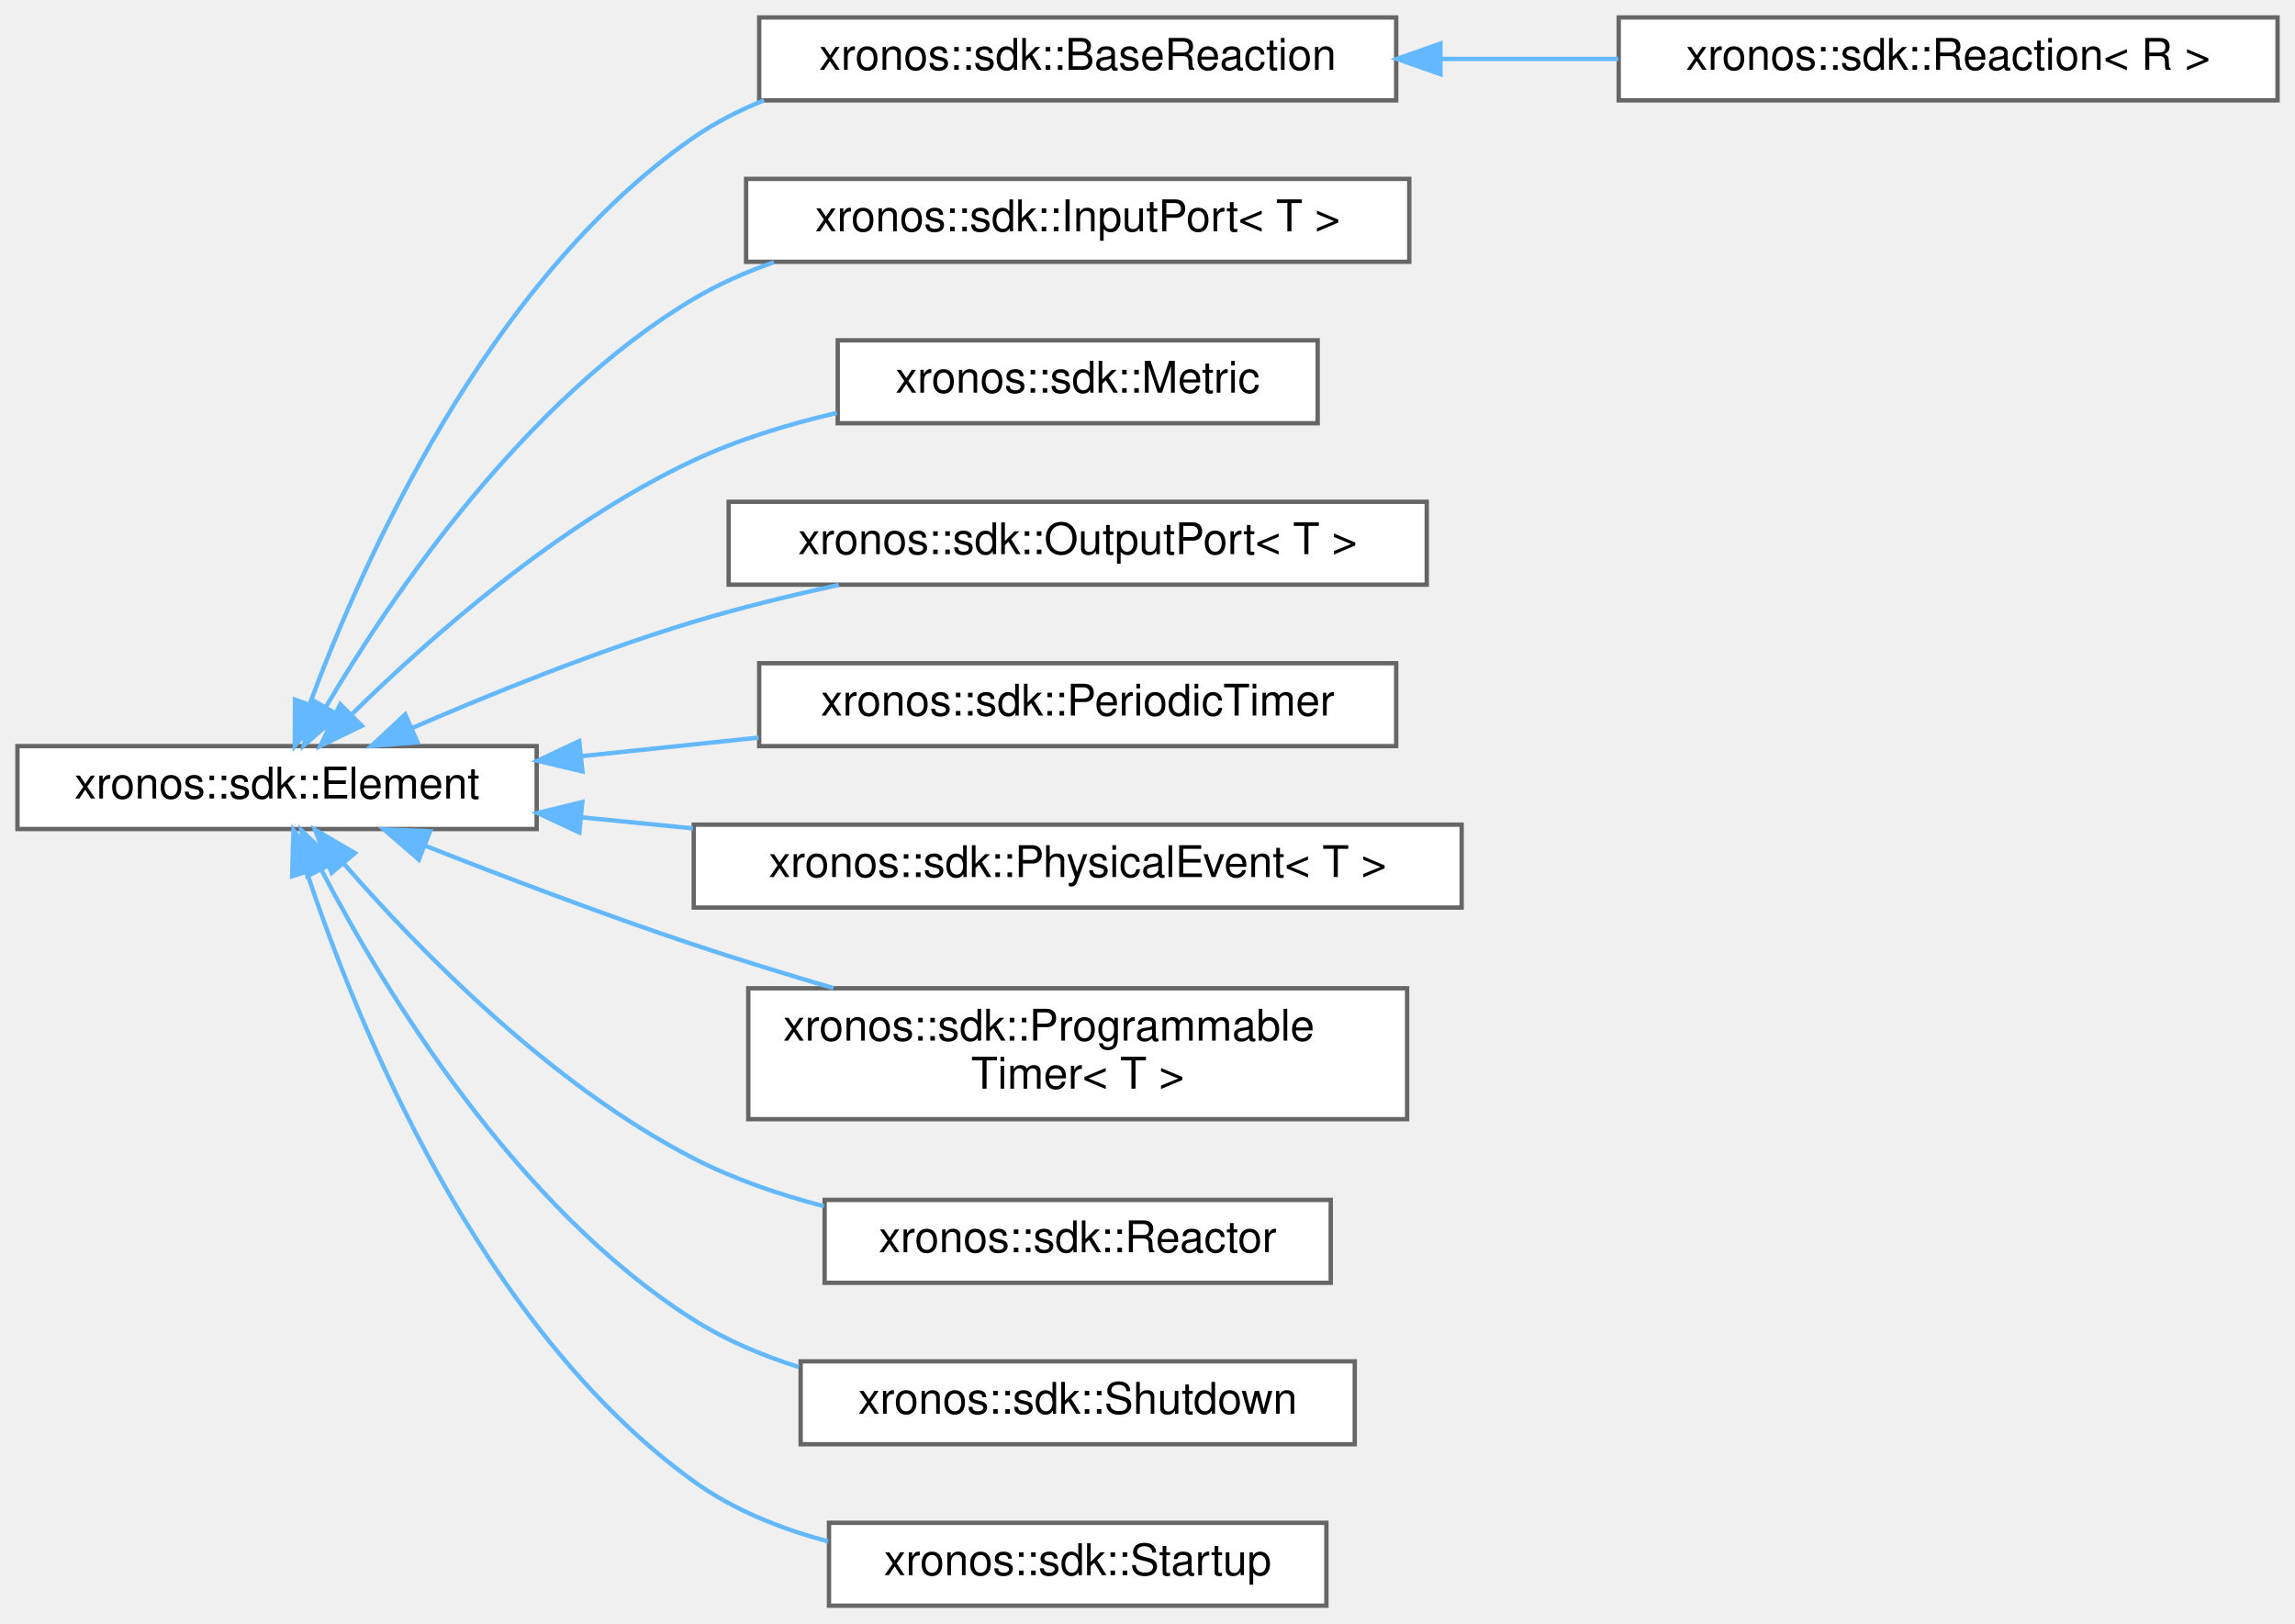
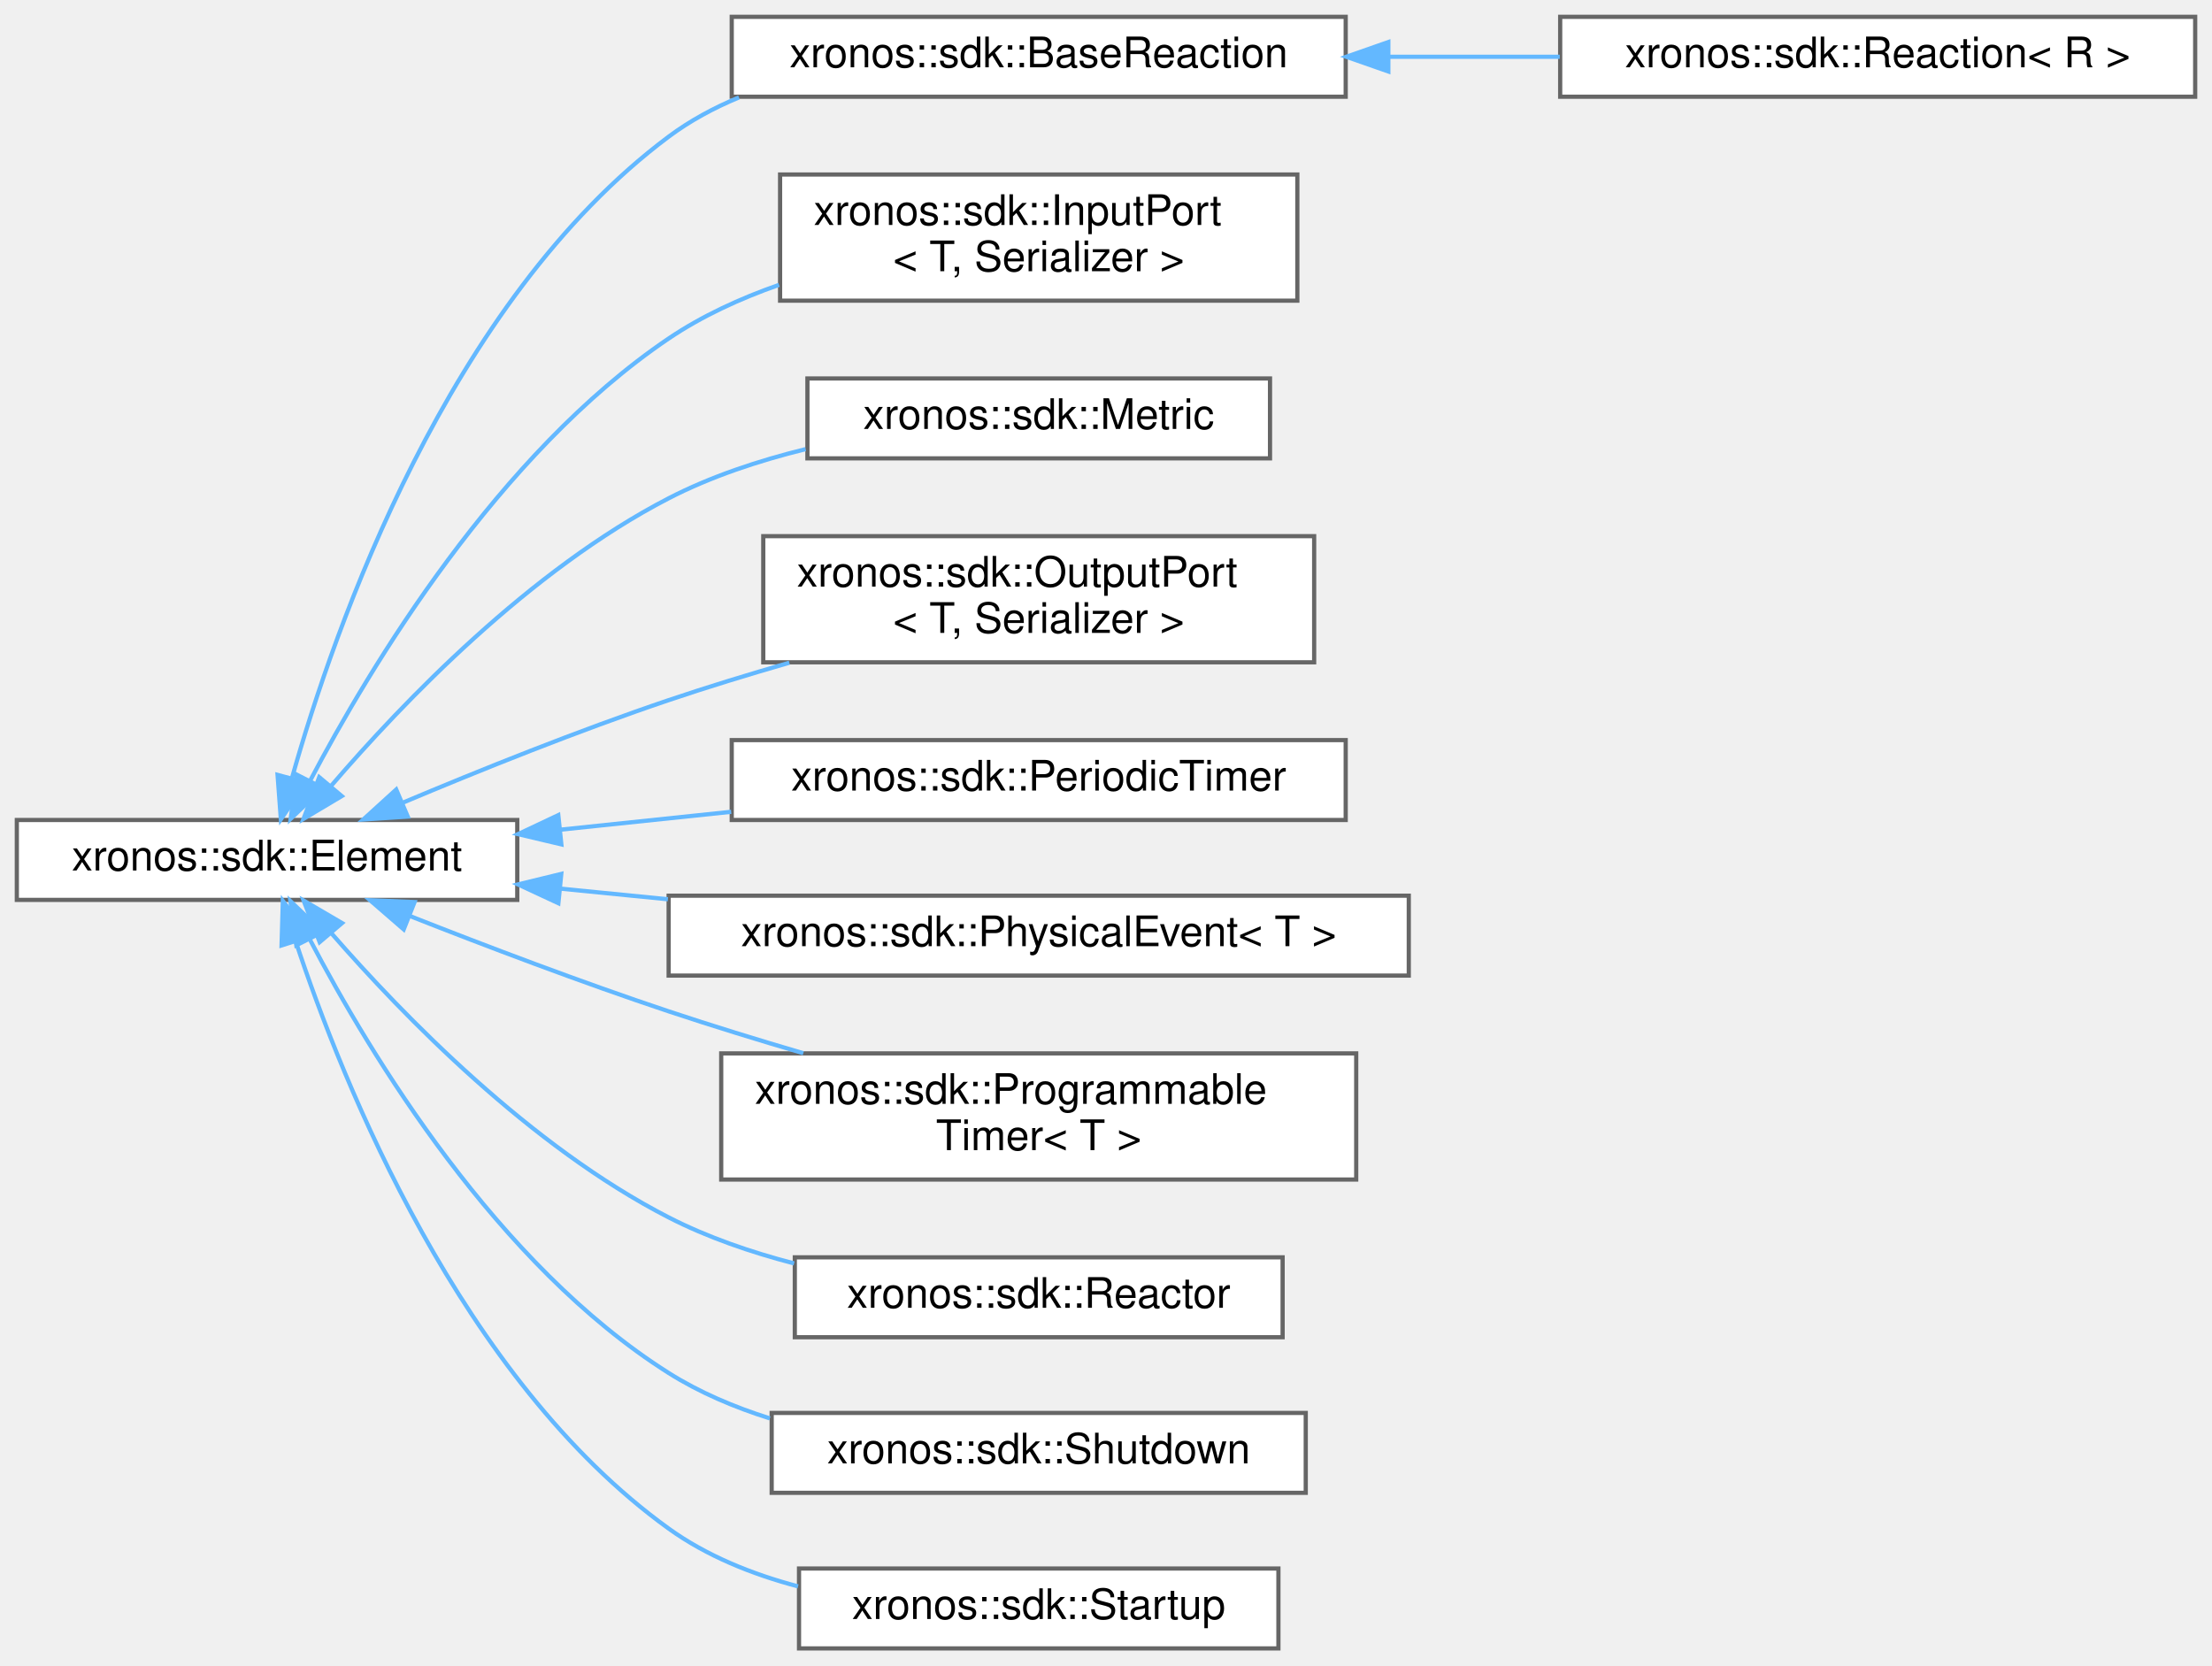
- <svg xmlns="http://www.w3.org/2000/svg" xmlns:xlink="http://www.w3.org/1999/xlink" width="526pt" height="372pt" viewBox="0.00 0.00 526.00 372.00">
-   <g id="graph0" class="graph" transform="scale(1 1) rotate(0) translate(4 368)">
+ <svg xmlns="http://www.w3.org/2000/svg" xmlns:xlink="http://www.w3.org/1999/xlink" width="526pt" height="396pt" viewBox="0.00 0.00 526.00 396.00">
+   <g id="graph0" class="graph" transform="scale(1 1) rotate(0) translate(4 392)">
    <g id="Node000000" class="node">
      <g id="a_Node000000">
        <a xlink:href="classxronos_1_1sdk_1_1Element.html" target="_top" xlink:title="Base class for all reactor elements.">
          <polygon fill="white" stroke="#666666" points="119,-197 0,-197 0,-178 119,-178 119,-197" />
          <text text-anchor="middle" x="59.5" y="-185" font-family="Helvetica,sans-Serif" font-size="10.00">xronos::sdk::Element</text>
        </a>
      </g>
    </g>
    <g id="Node000001" class="node">
      <g id="a_Node000001">
        <a xlink:href="classxronos_1_1sdk_1_1BaseReaction.html" target="_top" xlink:title="Base class for implementing reactions.">
-           <polygon fill="white" stroke="#666666" points="316,-364 170,-364 170,-345 316,-345 316,-364" />
-           <text text-anchor="middle" x="243" y="-352" font-family="Helvetica,sans-Serif" font-size="10.00">xronos::sdk::BaseReaction</text>
+           <polygon fill="white" stroke="#666666" points="316,-388 170,-388 170,-369 316,-369 316,-388" />
+           <text text-anchor="middle" x="243" y="-376" font-family="Helvetica,sans-Serif" font-size="10.00">xronos::sdk::BaseReaction</text>
        </a>
      </g>
    </g>
    <g id="edge3_Node000000_Node000001" class="edge">
      <g id="a_edge3_Node000000_Node000001">
        <a xlink:title=" ">
-           <path fill="none" stroke="#63b8ff" d="M66.98,-206.64C78.94,-238.9 107.68,-303.79 155,-336.5 159.95,-339.92 165.41,-342.72 171.11,-345" />
-           <polygon fill="#63b8ff" stroke="#63b8ff" points="70.21,-205.29 63.56,-197.04 63.62,-207.64 70.21,-205.29" />
+           <path fill="none" stroke="#63b8ff" d="M65.42,-206.96C75.61,-243.07 102.56,-320.32 155,-359.5 160.08,-363.29 165.76,-366.36 171.72,-368.83" />
+           <polygon fill="#63b8ff" stroke="#63b8ff" points="68.76,-205.91 62.79,-197.16 62,-207.73 68.76,-205.91" />
        </a>
      </g>
    </g>
    <g id="Node000003" class="node">
      <g id="a_Node000003">
        <a xlink:href="classxronos_1_1sdk_1_1InputPort.html" target="_top" xlink:title="A reactor element for receiving messages from other reactors.">
-           <polygon fill="white" stroke="#666666" points="319,-327 167,-327 167,-308 319,-308 319,-327" />
-           <text text-anchor="middle" x="243" y="-315" font-family="Helvetica,sans-Serif" font-size="10.00">xronos::sdk::InputPort&lt; T &gt;</text>
+           <polygon fill="white" stroke="#666666" points="304.5,-350.5 181.5,-350.5 181.5,-320.5 304.5,-320.5 304.5,-350.5" />
+           <text text-anchor="start" x="189.5" y="-338.5" font-family="Helvetica,sans-Serif" font-size="10.00">xronos::sdk::InputPort</text>
+           <text text-anchor="middle" x="243" y="-327.5" font-family="Helvetica,sans-Serif" font-size="10.00">&lt; T, Serializer &gt;</text>
        </a>
      </g>
    </g>
    <g id="edge5_Node000000_Node000003" class="edge">
      <g id="a_edge5_Node000000_Node000003">
        <a xlink:title=" ">
-           <path fill="none" stroke="#63b8ff" d="M70.78,-206.14C85.79,-231.52 116.21,-276.41 155,-299.5 160.7,-302.89 166.94,-305.65 173.37,-307.9" />
-           <polygon fill="#63b8ff" stroke="#63b8ff" points="73.64,-204.1 65.63,-197.17 67.57,-207.58 73.64,-204.1" />
+           <path fill="none" stroke="#63b8ff" d="M69.68,-206.22C84.05,-233.55 114.46,-284.1 155,-311.5 162.92,-316.85 172,-321.02 181.25,-324.26" />
+           <polygon fill="#63b8ff" stroke="#63b8ff" points="72.78,-204.61 65.12,-197.29 66.55,-207.79 72.78,-204.61" />
        </a>
      </g>
    </g>
    <g id="Node000004" class="node">
      <g id="a_Node000004">
        <a xlink:href="classxronos_1_1sdk_1_1Metric.html" target="_top" xlink:title="A reactor element for recording metric data to an external data base.">
-           <polygon fill="white" stroke="#666666" points="298,-290 188,-290 188,-271 298,-271 298,-290" />
-           <text text-anchor="middle" x="243" y="-278" font-family="Helvetica,sans-Serif" font-size="10.00">xronos::sdk::Metric</text>
+           <polygon fill="white" stroke="#666666" points="298,-302 188,-302 188,-283 298,-283 298,-302" />
+           <text text-anchor="middle" x="243" y="-290" font-family="Helvetica,sans-Serif" font-size="10.00">xronos::sdk::Metric</text>
        </a>
      </g>
    </g>
    <g id="edge6_Node000000_Node000004" class="edge">
      <g id="a_edge6_Node000000_Node000004">
        <a xlink:title=" ">
-           <path fill="none" stroke="#63b8ff" d="M76.6,-204.27C94.21,-221.58 124.07,-248.03 155,-262.5 165.2,-267.27 176.66,-270.78 187.82,-273.37" />
-           <polygon fill="#63b8ff" stroke="#63b8ff" points="78.94,-201.66 69.41,-197.03 73.98,-206.59 78.94,-201.66" />
+           <path fill="none" stroke="#63b8ff" d="M74.81,-205.2C91.81,-224.99 122.03,-256.48 155,-273.5 165.03,-278.68 176.41,-282.45 187.56,-285.19" />
+           <polygon fill="#63b8ff" stroke="#63b8ff" points="77.27,-202.69 68.17,-197.27 71.91,-207.19 77.27,-202.69" />
        </a>
      </g>
    </g>
    <g id="Node000005" class="node">
      <g id="a_Node000005">
        <a xlink:href="classxronos_1_1sdk_1_1OutputPort.html" target="_top" xlink:title="A reactor element for sending messages to other reactors.">
-           <polygon fill="white" stroke="#666666" points="323,-253 163,-253 163,-234 323,-234 323,-253" />
-           <text text-anchor="middle" x="243" y="-241" font-family="Helvetica,sans-Serif" font-size="10.00">xronos::sdk::OutputPort&lt; T &gt;</text>
+           <polygon fill="white" stroke="#666666" points="308.5,-264.5 177.5,-264.5 177.5,-234.5 308.5,-234.5 308.5,-264.5" />
+           <text text-anchor="start" x="185.5" y="-252.5" font-family="Helvetica,sans-Serif" font-size="10.00">xronos::sdk::OutputPort</text>
+           <text text-anchor="middle" x="243" y="-241.5" font-family="Helvetica,sans-Serif" font-size="10.00">&lt; T, Serializer &gt;</text>
        </a>
      </g>
    </g>
    <g id="edge7_Node000000_Node000005" class="edge">
      <g id="a_edge7_Node000000_Node000005">
        <a xlink:title=" ">
-           <path fill="none" stroke="#63b8ff" d="M90.42,-201.13C108.77,-209.08 132.9,-218.83 155,-225.5 165.63,-228.71 177.16,-231.54 188.25,-233.94" />
-           <polygon fill="#63b8ff" stroke="#63b8ff" points="91.7,-197.87 81.14,-197.04 88.88,-204.27 91.7,-197.87" />
+           <path fill="none" stroke="#63b8ff" d="M91.67,-201.07C109.93,-208.76 133.56,-218.26 155,-225.5 164.2,-228.61 174.05,-231.62 183.69,-234.4" />
+           <polygon fill="#63b8ff" stroke="#63b8ff" points="92.96,-197.81 82.38,-197.12 90.22,-204.25 92.96,-197.81" />
        </a>
      </g>
    </g>
    <g id="Node000006" class="node">
      <g id="a_Node000006">
        <a xlink:href="classxronos_1_1sdk_1_1PeriodicTimer.html" target="_top" xlink:title="A reactor element that emits events in regular intervals.">
          <polygon fill="white" stroke="#666666" points="316,-216 170,-216 170,-197 316,-197 316,-216" />
          <text text-anchor="middle" x="243" y="-204" font-family="Helvetica,sans-Serif" font-size="10.00">xronos::sdk::PeriodicTimer</text>
        </a>
      </g>
    </g>
    <g id="edge8_Node000000_Node000006" class="edge">
      <g id="a_edge8_Node000000_Node000006">
        <a xlink:title=" ">
          <path fill="none" stroke="#63b8ff" d="M129.19,-194.69C142.49,-196.08 156.46,-197.55 169.87,-198.95" />
          <polygon fill="#63b8ff" stroke="#63b8ff" points="129.49,-191.2 119.18,-193.64 128.76,-198.16 129.49,-191.2" />
        </a>
      </g>
    </g>
    <g id="Node000007" class="node">
      <g id="a_Node000007">
        <a xlink:href="classxronos_1_1sdk_1_1PhysicalEvent.html" target="_top" xlink:title="A reactor element for receiving events from external sources.">
          <polygon fill="white" stroke="#666666" points="331,-179 155,-179 155,-160 331,-160 331,-179" />
          <text text-anchor="middle" x="243" y="-167" font-family="Helvetica,sans-Serif" font-size="10.00">xronos::sdk::PhysicalEvent&lt; T &gt;</text>
        </a>
      </g>
    </g>
    <g id="edge9_Node000000_Node000007" class="edge">
      <g id="a_edge9_Node000000_Node000007">
        <a xlink:title=" ">
          <path fill="none" stroke="#63b8ff" d="M129.23,-180.68C137.6,-179.85 146.23,-179 154.82,-178.15" />
          <polygon fill="#63b8ff" stroke="#63b8ff" points="128.78,-177.21 119.18,-181.68 129.47,-184.18 128.78,-177.21" />
        </a>
      </g>
    </g>
    <g id="Node000008" class="node">
      <g id="a_Node000008">
        <a xlink:href="classxronos_1_1sdk_1_1ProgrammableTimer.html" target="_top" xlink:title="A reactor element for scheduling new events.">
          <polygon fill="white" stroke="#666666" points="318.5,-141.5 167.5,-141.5 167.5,-111.5 318.5,-111.5 318.5,-141.5" />
          <text text-anchor="start" x="175.5" y="-129.5" font-family="Helvetica,sans-Serif" font-size="10.00">xronos::sdk::Programmable</text>
          <text text-anchor="middle" x="243" y="-118.5" font-family="Helvetica,sans-Serif" font-size="10.00">Timer&lt; T &gt;</text>
        </a>
      </g>
    </g>
    <g id="edge10_Node000000_Node000008" class="edge">
      <g id="a_edge10_Node000000_Node000008">
        <a xlink:title=" ">
          <path fill="none" stroke="#63b8ff" d="M93.48,-174.16C111.52,-167.05 134.34,-158.39 155,-151.5 165.29,-148.07 176.35,-144.67 187.02,-141.54" />
          <polygon fill="#63b8ff" stroke="#63b8ff" points="92,-170.98 83.99,-177.92 94.58,-177.48 92,-170.98" />
        </a>
      </g>
    </g>
    <g id="Node000009" class="node">
      <g id="a_Node000009">
        <a xlink:href="classxronos_1_1sdk_1_1Reactor.html" target="_top" xlink:title="An abstract reactor that can be subclassed to define new reactors.">
          <polygon fill="white" stroke="#666666" points="301,-93 185,-93 185,-74 301,-74 301,-93" />
          <text text-anchor="middle" x="243" y="-81" font-family="Helvetica,sans-Serif" font-size="10.00">xronos::sdk::Reactor</text>
        </a>
      </g>
    </g>
    <g id="edge11_Node000000_Node000009" class="edge">
      <g id="a_edge11_Node000000_Node000009">
        <a xlink:title=" ">
          <path fill="none" stroke="#63b8ff" d="M74.86,-170.01C91.89,-150.46 122.16,-119.34 155,-102.5 164.22,-97.77 174.57,-94.22 184.83,-91.55" />
          <polygon fill="#63b8ff" stroke="#63b8ff" points="72.01,-167.96 68.2,-177.84 77.34,-172.49 72.01,-167.96" />
        </a>
      </g>
    </g>
    <g id="Node000010" class="node">
      <g id="a_Node000010">
        <a xlink:href="classxronos_1_1sdk_1_1Shutdown.html" target="_top" xlink:title="A reactor element that emits an event right before the program shuts down.">
          <polygon fill="white" stroke="#666666" points="306.5,-56 179.5,-56 179.5,-37 306.5,-37 306.5,-56" />
          <text text-anchor="middle" x="243" y="-44" font-family="Helvetica,sans-Serif" font-size="10.00">xronos::sdk::Shutdown</text>
        </a>
      </g>
    </g>
    <g id="edge12_Node000000_Node000010" class="edge">
      <g id="a_edge12_Node000000_Node000010">
        <a xlink:title=" ">
          <path fill="none" stroke="#63b8ff" d="M69.76,-168.44C84.07,-141.11 114.23,-91.25 155,-65.5 162.32,-60.88 170.6,-57.37 179.07,-54.7" />
          <polygon fill="#63b8ff" stroke="#63b8ff" points="66.46,-167.21 65.06,-177.71 72.7,-170.37 66.46,-167.21" />
        </a>
      </g>
    </g>
    <g id="Node000011" class="node">
      <g id="a_Node000011">
        <a xlink:href="classxronos_1_1sdk_1_1Startup.html" target="_top" xlink:title="A reactor element that emits an event when the program starts up.">
          <polygon fill="white" stroke="#666666" points="300,-19 186,-19 186,0 300,0 300,-19" />
          <text text-anchor="middle" x="243" y="-7" font-family="Helvetica,sans-Serif" font-size="10.00">xronos::sdk::Startup</text>
        </a>
      </g>
    </g>
    <g id="edge13_Node000000_Node000011" class="edge">
      <g id="a_edge13_Node000000_Node000011">
        <a xlink:title=" ">
          <path fill="none" stroke="#63b8ff" d="M66.33,-168.09C77.58,-134.11 105.65,-64.09 155,-28.5 164.03,-21.99 174.86,-17.64 185.77,-14.75" />
          <polygon fill="#63b8ff" stroke="#63b8ff" points="62.95,-167.17 63.26,-177.76 69.62,-169.29 62.95,-167.17" />
        </a>
      </g>
    </g>
    <g id="Node000002" class="node">
      <g id="a_Node000002">
        <a xlink:href="classxronos_1_1sdk_1_1Reaction.html" target="_top" xlink:title="Reaction base class with reactor access.">
-           <polygon fill="white" stroke="#666666" points="518,-364 367,-364 367,-345 518,-345 518,-364" />
-           <text text-anchor="middle" x="442.5" y="-352" font-family="Helvetica,sans-Serif" font-size="10.00">xronos::sdk::Reaction&lt; R &gt;</text>
+           <polygon fill="white" stroke="#666666" points="518,-388 367,-388 367,-369 518,-369 518,-388" />
+           <text text-anchor="middle" x="442.5" y="-376" font-family="Helvetica,sans-Serif" font-size="10.00">xronos::sdk::Reaction&lt; R &gt;</text>
        </a>
      </g>
    </g>
    <g id="edge4_Node000001_Node000002" class="edge">
      <g id="a_edge4_Node000001_Node000002">
        <a xlink:title=" ">
-           <path fill="none" stroke="#63b8ff" d="M326.33,-354.5C339.78,-354.5 353.65,-354.5 366.9,-354.5" />
-           <polygon fill="#63b8ff" stroke="#63b8ff" points="326.14,-351 316.14,-354.5 326.14,-358 326.14,-351" />
+           <path fill="none" stroke="#63b8ff" d="M326.33,-378.5C339.78,-378.5 353.65,-378.5 366.9,-378.5" />
+           <polygon fill="#63b8ff" stroke="#63b8ff" points="326.14,-375 316.14,-378.5 326.14,-382 326.14,-375" />
        </a>
      </g>
    </g>
  </g>
</svg>
